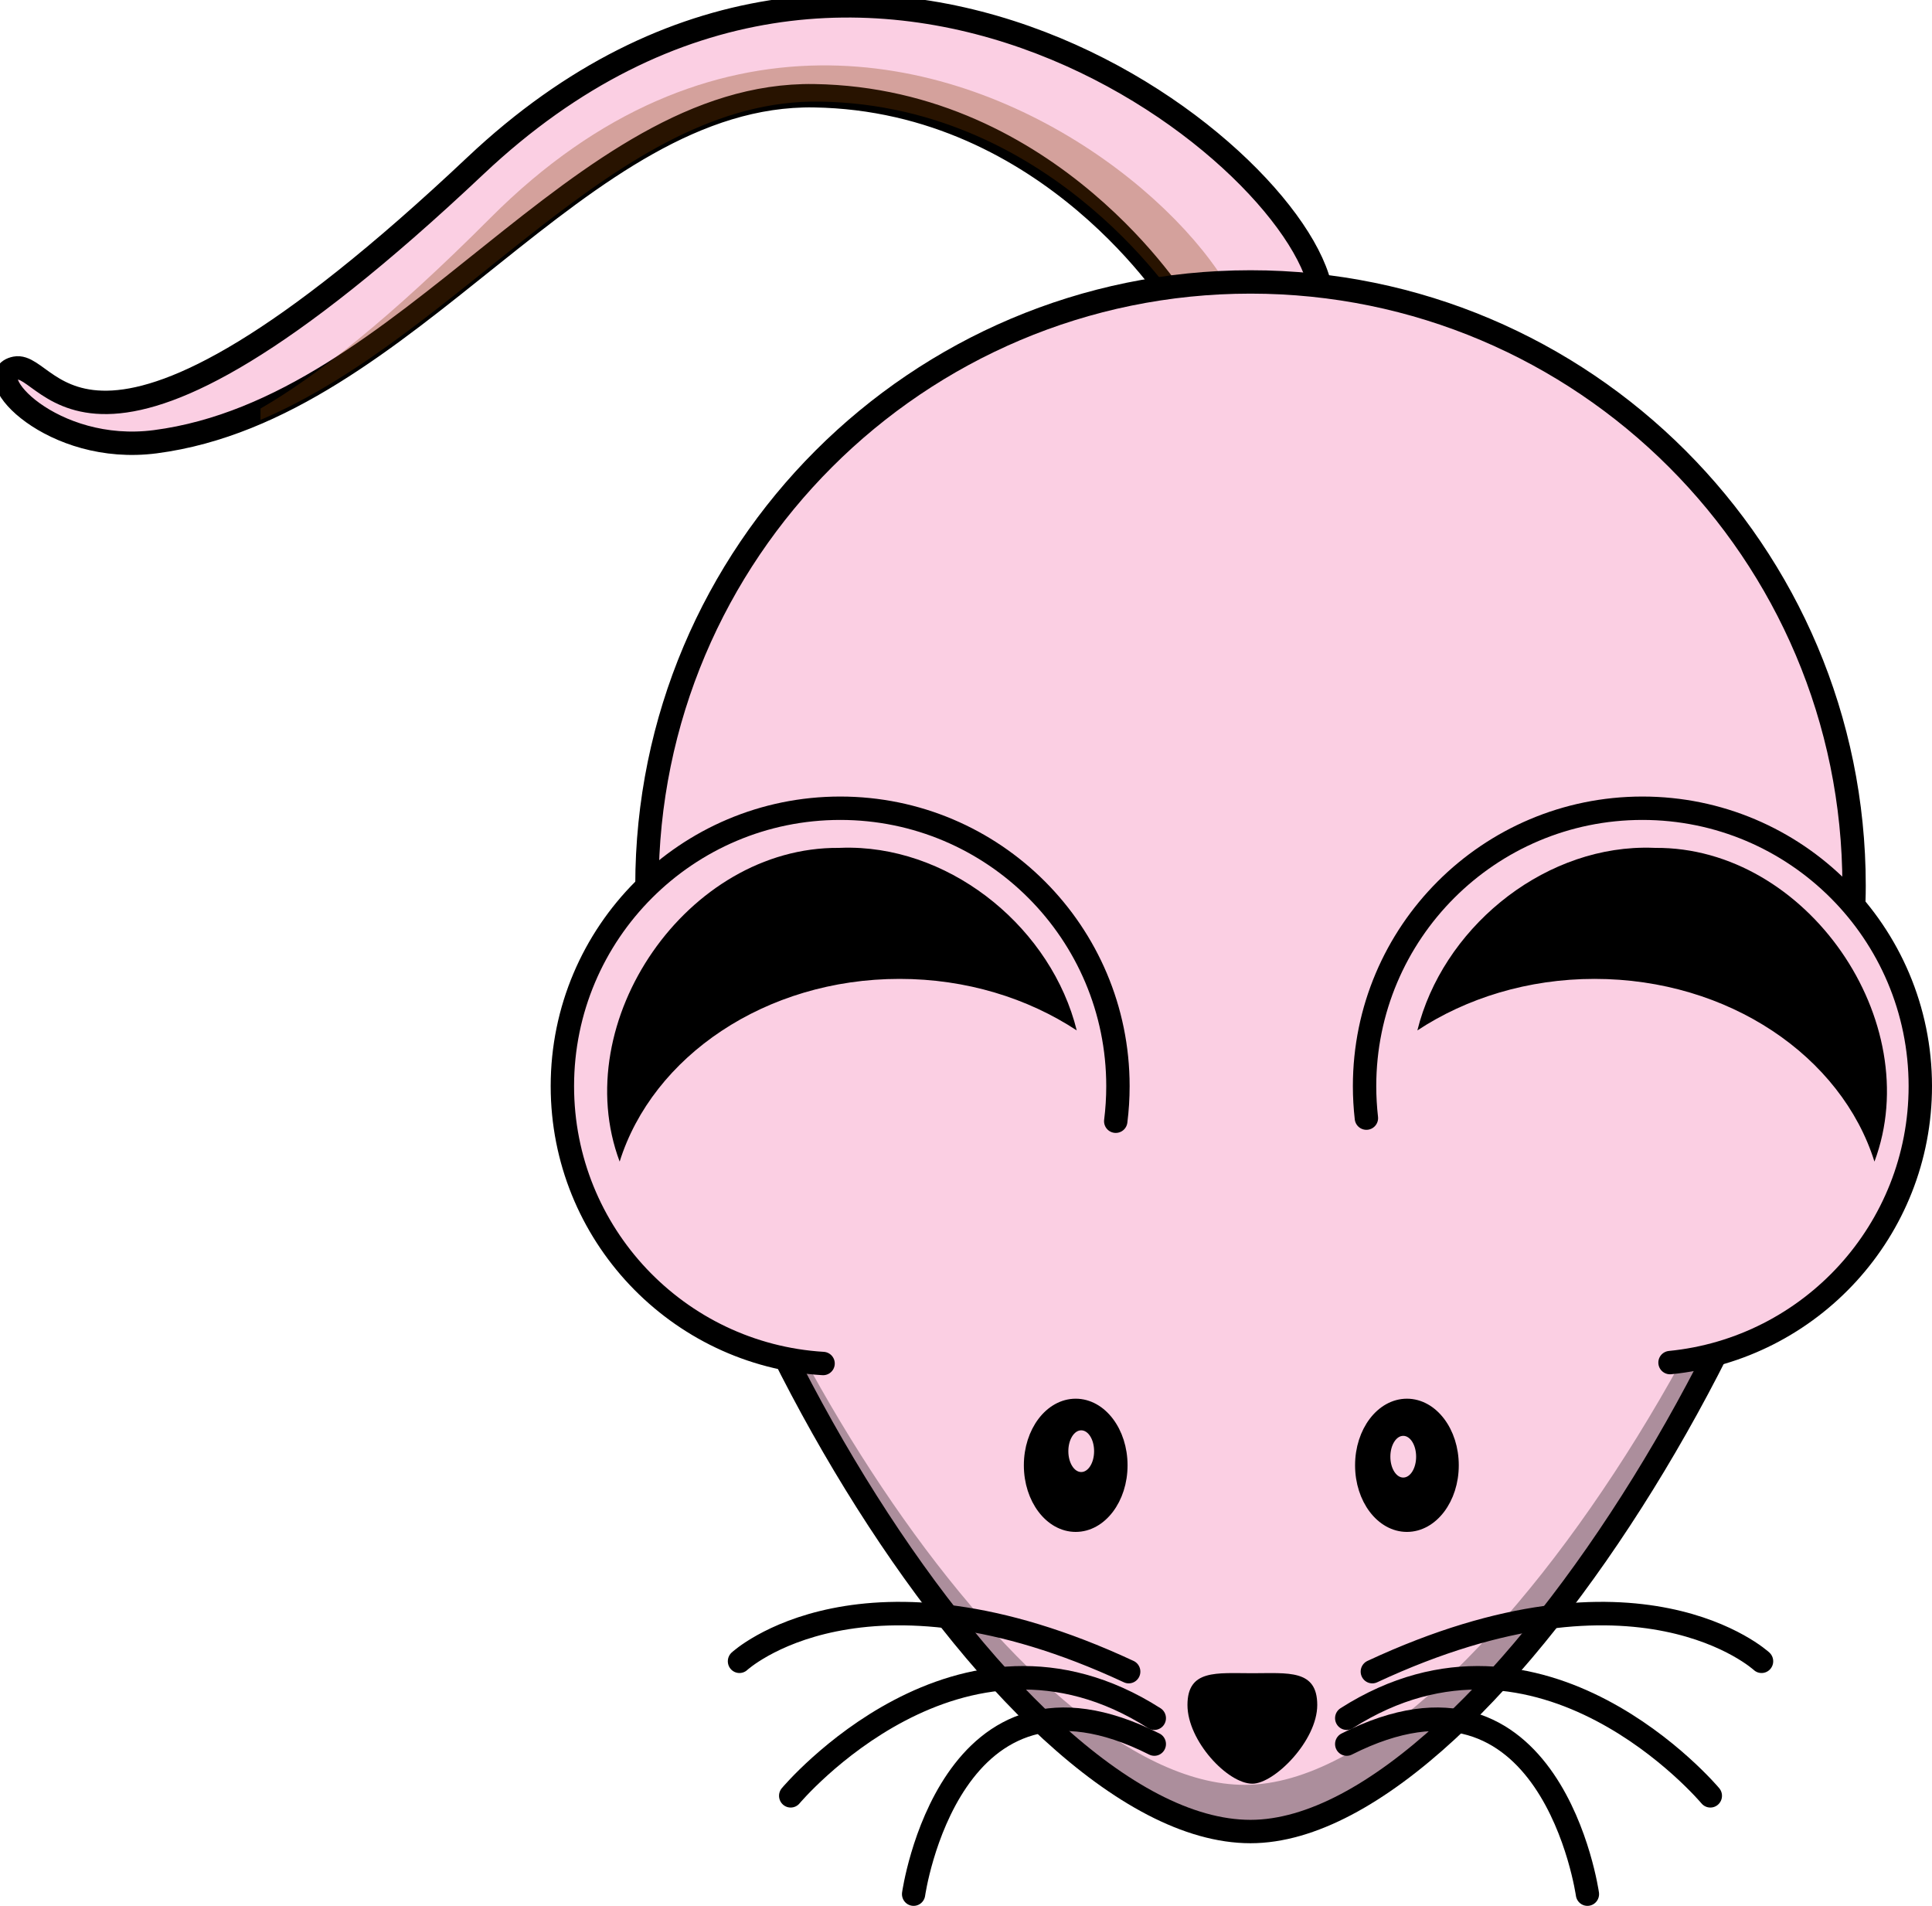
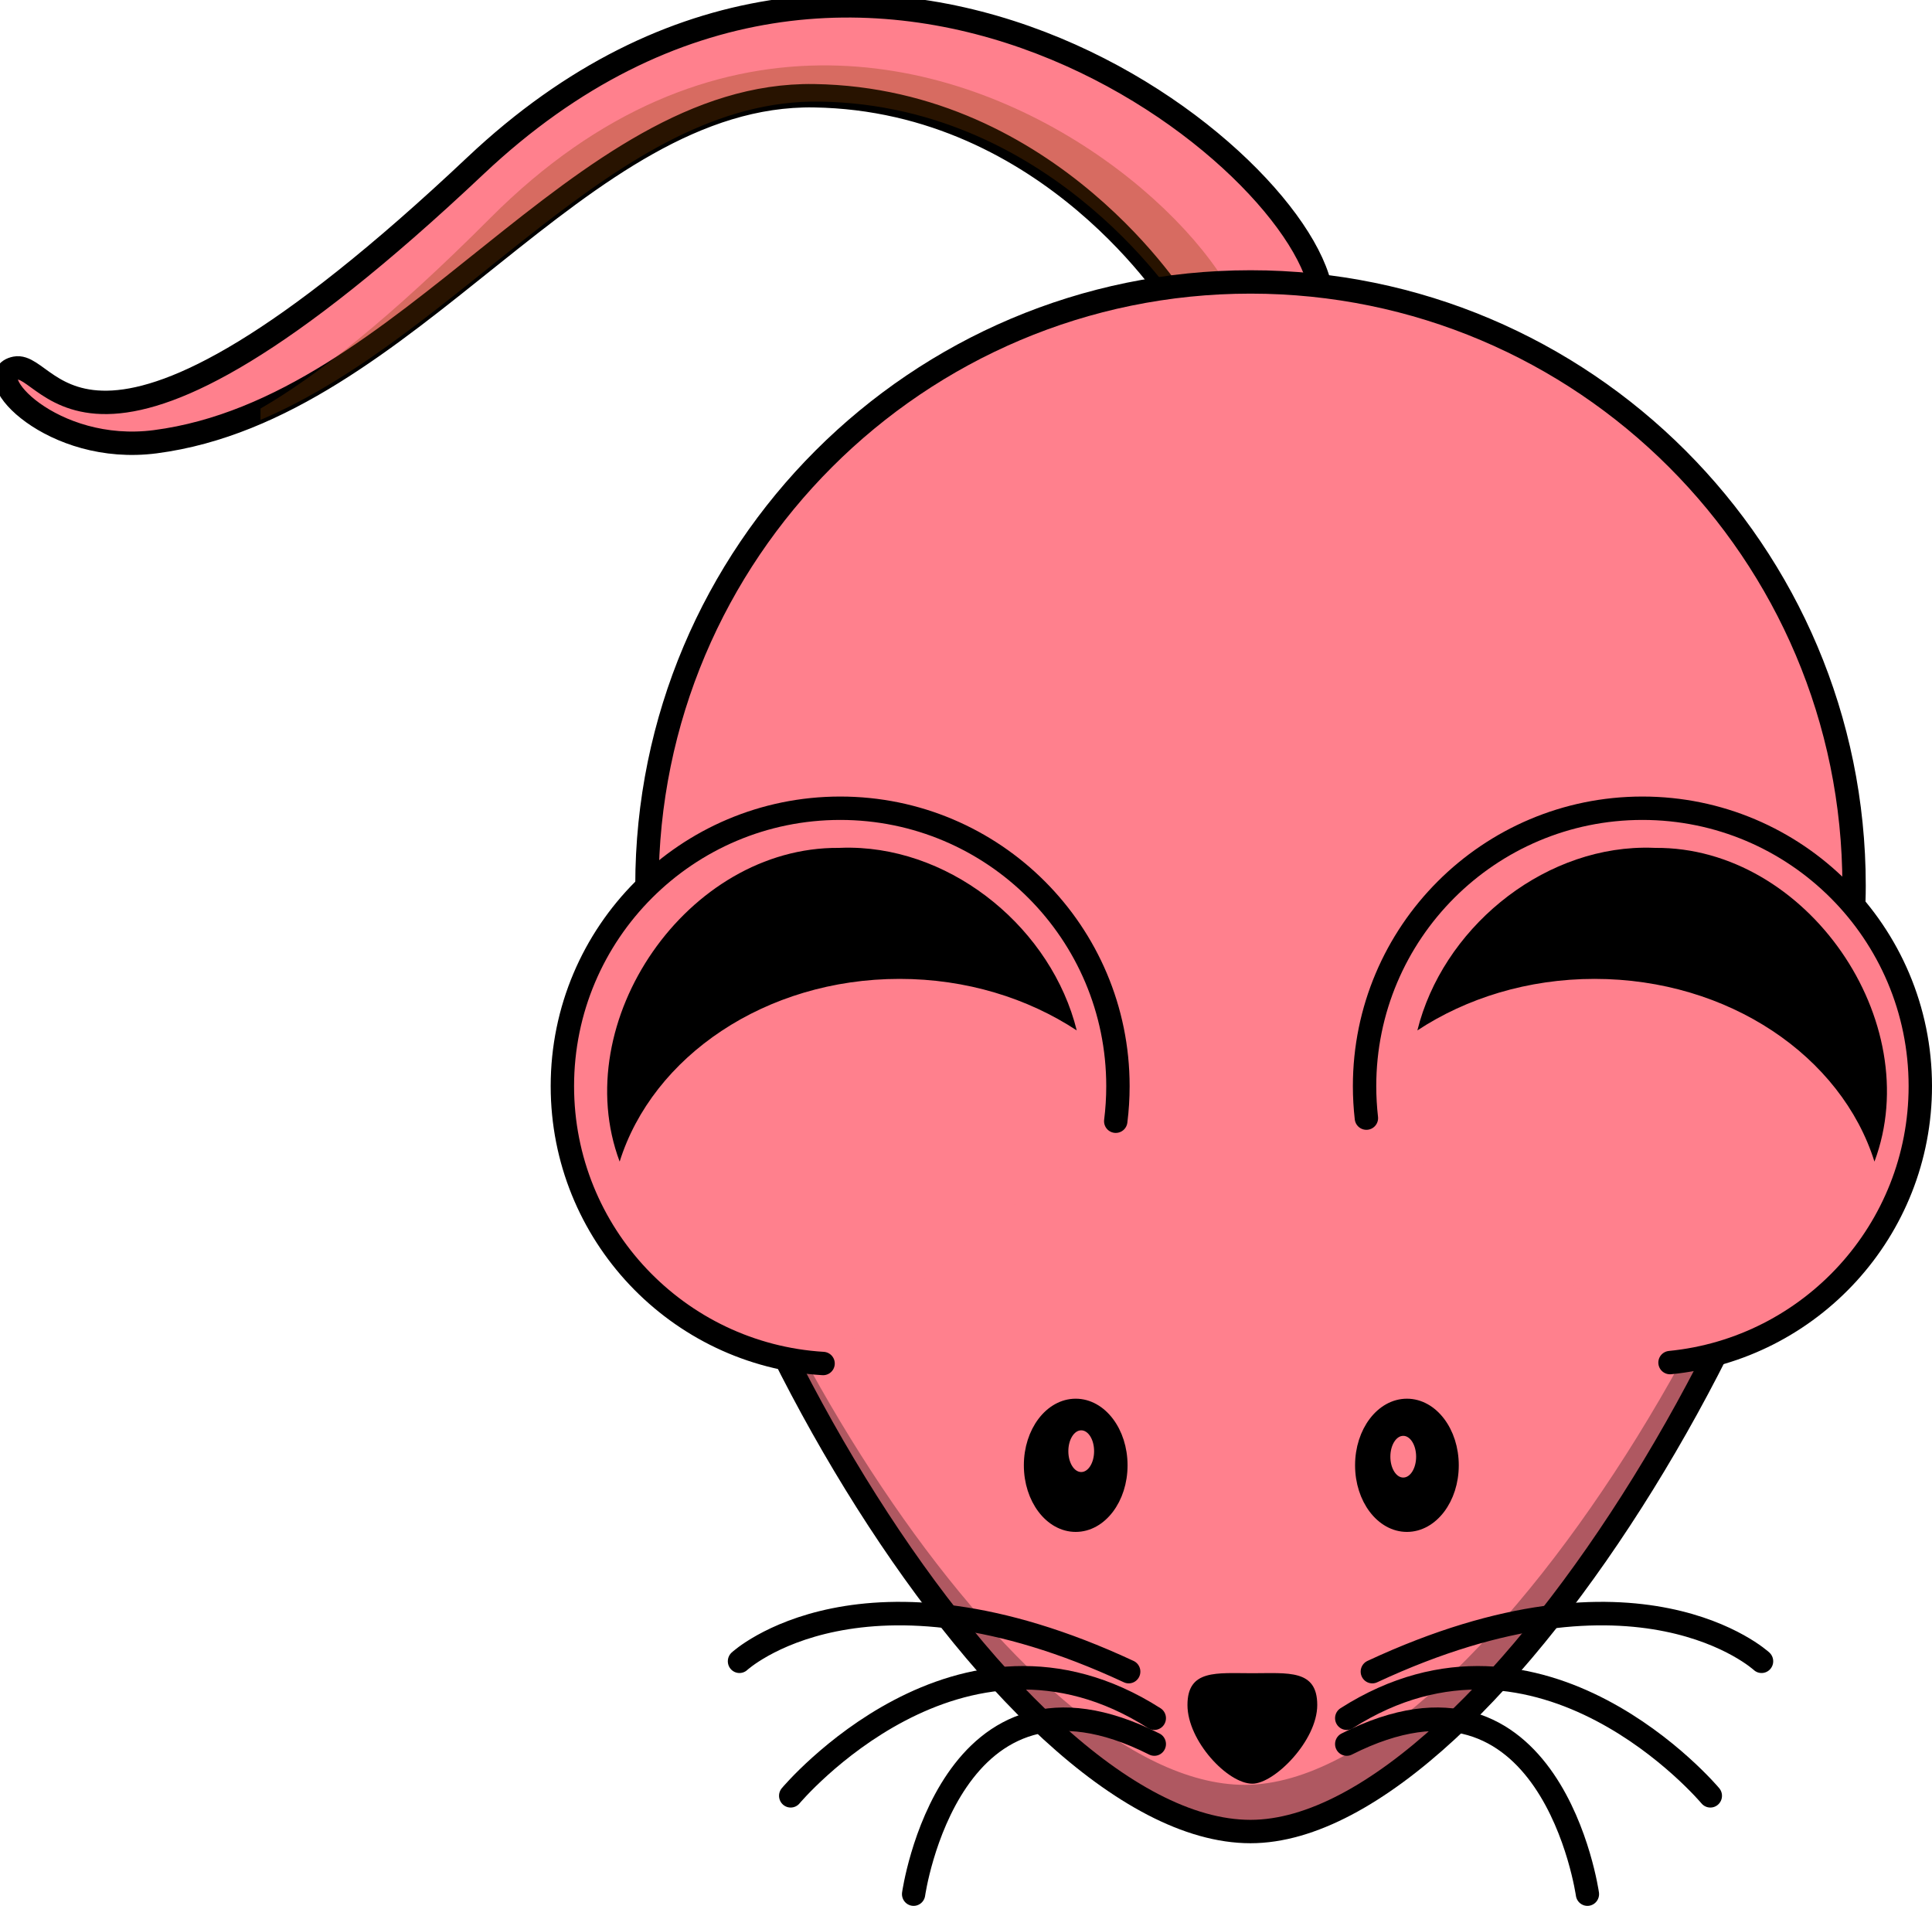
<svg xmlns="http://www.w3.org/2000/svg" width="330.479" height="325.951">
  <g>
-     <path fill="#FBCFE3" fill-rule="evenodd" stroke="#000000" stroke-width="4" stroke-miterlimit="4" id="path3264" d="m226.127,50.998c-1.889,-23.292 -78.061,-85.615 -144.79,-22.663c-66.729,62.952 -72.395,33.365 -78.69,34.624c-6.295,1.259 6.266,14.893 23.922,12.59c43.437,-5.666 72.395,-59.805 112.684,-59.175c40.598,0.634 62.323,35.883 62.323,35.883l24.551,-1.259z" />
+     <path fill="#FF808D" fill-rule="evenodd" stroke="#000000" stroke-width="4" stroke-miterlimit="4" id="path3264" d="m226.127,50.998c-1.889,-23.292 -78.061,-85.615 -144.79,-22.663c-66.729,62.952 -72.395,33.365 -78.69,34.624c-6.295,1.259 6.266,14.893 23.922,12.59c43.437,-5.666 72.395,-59.805 112.684,-59.175c40.598,0.634 62.323,35.883 62.323,35.883l24.551,-1.259z" />
    <path fill="#7f3f00" fill-opacity="0.314" fill-rule="evenodd" stroke-width="4" stroke-miterlimit="4" id="path2407" d="m140.188,11.188c-18.054,0.209 -37.59,7.32 -56.281,26.062c-17.21,17.257 -29.88,27.168 -39.344,32.625l0,1.938c34.528,-14.648 60.886,-54.981 95.688,-54.438c40.598,0.634 62.312,35.875 62.312,35.875l9.438,-0.469c-7.283,-16.49 -36.785,-41.999 -71.812,-41.594z" />
-     <path fill="#FBCFE3" fill-rule="nonzero" stroke="#000000" stroke-width="4" stroke-linecap="round" stroke-miterlimit="4" id="path2383" d="m317.149,151.462c0,56.989 -61.818,161.787 -103.242,161.787c-42.585,0 -103.242,-104.798 -103.242,-161.787c0,-56.989 46.252,-103.242 103.242,-103.242c56.989,0 103.242,46.252 103.242,103.242z" />
+     <path fill="#FF808D" fill-rule="nonzero" stroke="#000000" stroke-width="4" stroke-linecap="round" stroke-miterlimit="4" id="path2383" d="m317.149,151.462c0,56.989 -61.818,161.787 -103.242,161.787c-42.585,0 -103.242,-104.798 -103.242,-161.787c0,-56.989 46.252,-103.242 103.242,-103.242c56.989,0 103.242,46.252 103.242,103.242z" />
    <path fill="#000000" fill-opacity="0.314" fill-rule="nonzero" stroke-width="4" stroke-linecap="round" stroke-miterlimit="4" id="path3397" d="m315.761,134.607c0.248,2.919 0.375,5.861 0.375,8.844c0,56.989 -61.795,161.813 -103.219,161.813c-38.84,-0 -92.731,-87.18 -101.906,-145.75c5.111,58.247 62.258,153.75 102.906,153.75c41.424,0 103.219,-104.823 103.219,-161.813c0,-5.739 -0.473,-11.359 -1.375,-16.844z" />
-     <path fill="#FBCFE3" fill-rule="nonzero" stroke="#000000" stroke-width="4" stroke-linecap="round" stroke-miterlimit="4" id="path2386" d="m285.667,233.045c24.03,-2.365 42.813,-22.633 42.812,-47.281c0,-26.236 -21.295,-47.531 -47.531,-47.531c-26.236,0 -47.531,21.295 -47.531,47.531c0,1.844 0.108,3.679 0.312,5.469" />
-     <path fill="#FBCFE3" fill-rule="nonzero" stroke="#000000" stroke-width="4" stroke-linecap="round" stroke-miterlimit="4" id="path2388" d="m190.854,191.764c0.247,-1.962 0.375,-3.972 0.375,-6c0,-26.236 -21.264,-47.531 -47.5,-47.531c-26.236,0 -47.531,21.295 -47.531,47.531c0,25.256 19.714,45.929 44.594,47.438" />
+     <path fill="#FF808D" fill-rule="nonzero" stroke="#000000" stroke-width="4" stroke-linecap="round" stroke-miterlimit="4" id="path2386" d="m285.667,233.045c24.03,-2.365 42.813,-22.633 42.812,-47.281c0,-26.236 -21.295,-47.531 -47.531,-47.531c-26.236,0 -47.531,21.295 -47.531,47.531c0,1.844 0.108,3.679 0.312,5.469" />
+     <path fill="#FF808D" fill-rule="nonzero" stroke="#000000" stroke-width="4" stroke-linecap="round" stroke-miterlimit="4" id="path2388" d="m190.854,191.764c0.247,-1.962 0.375,-3.972 0.375,-6c0,-26.236 -21.264,-47.531 -47.5,-47.531c-26.236,0 -47.531,21.295 -47.531,47.531c0,25.256 19.714,45.929 44.594,47.438" />
    <path fill="#000000" fill-rule="nonzero" stroke-width="2" stroke-linecap="round" stroke-miterlimit="4" id="path2390" d="m225.322,291.604c0,6.127 -7.334,13.462 -11.1,13.462c-4.238,0 -11.1,-7.335 -11.1,-13.462c0,-6.127 4.973,-5.432 11.1,-5.432c6.127,0 11.1,-0.695 11.1,5.432z" />
    <path fill="#000000" fill-rule="nonzero" stroke="#000000" stroke-width="2" stroke-linecap="round" stroke-miterlimit="4" id="path2397" d="m191.874,250.612c0.002,5.738 -3.522,10.392 -7.869,10.392c-4.347,0 -7.871,-4.653 -7.869,-10.392c-0.002,-5.738 3.522,-10.392 7.869,-10.392c4.347,0 7.871,4.653 7.869,10.392z" />
    <path fill="#000000" fill-rule="nonzero" stroke="#000000" stroke-width="2" stroke-linecap="round" stroke-miterlimit="4" id="path2399" d="m248.531,250.612c0.002,5.738 -3.522,10.392 -7.869,10.392c-4.347,0 -7.871,-4.653 -7.869,-10.392c-0.002,-5.738 3.522,-10.392 7.869,-10.392c4.347,0 7.871,4.653 7.869,10.392z" />
-     <path fill="#FBCFE3" fill-rule="nonzero" stroke-width="2" stroke-linecap="round" stroke-miterlimit="4" id="path2401" d="m187.152,248.197c0.001,1.97 -0.986,3.567 -2.203,3.567c-1.217,0 -2.204,-1.598 -2.203,-3.567c-0.001,-1.97 0.986,-3.567 2.203,-3.567c1.217,0 2.204,1.598 2.203,3.567l0,0z" />
-     <path fill="#FBCFE3" fill-rule="nonzero" stroke-width="2" stroke-linecap="round" stroke-miterlimit="4" id="path2403" d="m242.236,249.141c0.001,1.97 -0.986,3.567 -2.203,3.567c-1.217,0 -2.204,-1.598 -2.203,-3.567c-0.001,-1.97 0.986,-3.567 2.203,-3.567c1.217,0 2.204,1.598 2.203,3.567l0,0z" />
+     <path fill="#FF808D" fill-rule="nonzero" stroke-width="2" stroke-linecap="round" stroke-miterlimit="4" id="path2401" d="m187.152,248.197c0.001,1.97 -0.986,3.567 -2.203,3.567c-1.217,0 -2.204,-1.598 -2.203,-3.567c-0.001,-1.97 0.986,-3.567 2.203,-3.567c1.217,0 2.204,1.598 2.203,3.567l0,0z" />
+     <path fill="#FF808D" fill-rule="nonzero" stroke-width="2" stroke-linecap="round" stroke-miterlimit="4" id="path2403" d="m242.236,249.141c0.001,1.97 -0.986,3.567 -2.203,3.567c-1.217,0 -2.204,-1.598 -2.203,-3.567c-0.001,-1.97 0.986,-3.567 2.203,-3.567c1.217,0 2.204,1.598 2.203,3.567l0,0z" />
    <path fill="#000000" fill-rule="nonzero" stroke-width="2" stroke-linecap="round" stroke-miterlimit="4" id="path2427" d="m281.073,144.982c-17.83,0.251 -34.358,14.095 -38.625,31.25c8.381,-5.513 18.898,-8.812 30.312,-8.812c22.94,-0 42.241,13.271 47.875,31.25c8.972,-23.957 -11.562,-53.861 -37.5,-53.656c-0.69,-0.031 -1.375,-0.041 -2.062,-0.031z" />
    <g stroke="#000000" stroke-width="2.86" stroke-linecap="round" stroke-miterlimit="4" id="g3221" transform="matrix(1.39174,0,0,1.405821,-239.2465,-659.8846)">
      <path fill="none" fill-opacity="0.75" fill-rule="evenodd" stroke="#000000" stroke-width="2.86" stroke-linecap="round" stroke-miterlimit="4" id="path2445" d="m340.571,672.761c32.735,-15.109 47.844,-1.259 47.844,-1.259" />
      <path fill="none" fill-opacity="0.75" fill-rule="evenodd" stroke="#000000" stroke-width="2.86" stroke-linecap="round" stroke-miterlimit="4" id="path2447" d="m337.424,678.426c23.922,-15.109 44.696,9.443 44.696,9.443" />
      <path fill="none" fill-opacity="0.75" fill-rule="evenodd" stroke="#000000" stroke-width="2.86" stroke-linecap="round" stroke-miterlimit="4" id="path2449" d="m337.424,681.574c25.181,-12.59 29.588,18.256 29.588,18.256" />
    </g>
    <g stroke="#000000" stroke-width="2.86" stroke-linecap="round" stroke-miterlimit="4" id="g3384" transform="matrix(-1.39174,0,0,1.405821,667.0608,-659.8846)">
      <path fill="none" fill-opacity="0.75" fill-rule="evenodd" stroke="#000000" stroke-width="2.86" stroke-linecap="round" stroke-miterlimit="4" id="path3386" d="m340.571,672.761c32.735,-15.109 47.844,-1.259 47.844,-1.259" />
      <path fill="none" fill-opacity="0.75" fill-rule="evenodd" stroke="#000000" stroke-width="2.86" stroke-linecap="round" stroke-miterlimit="4" id="path3388" d="m337.424,678.426c23.922,-15.109 44.696,9.443 44.696,9.443" />
      <path fill="none" fill-opacity="0.75" fill-rule="evenodd" stroke="#000000" stroke-width="2.86" stroke-linecap="round" stroke-miterlimit="4" id="path3390" d="m337.424,681.574c25.181,-12.59 29.588,18.256 29.588,18.256" />
    </g>
    <path fill="#000000" fill-rule="nonzero" stroke-width="2" stroke-linecap="round" stroke-miterlimit="4" id="path3405" d="m145.558,144.982c17.83,0.251 34.358,14.095 38.625,31.25c-8.381,-5.513 -18.898,-8.812 -30.312,-8.812c-22.94,-0 -42.241,13.271 -47.875,31.25c-8.972,-23.957 11.562,-53.861 37.5,-53.656c0.69,-0.031 1.375,-0.041 2.062,-0.031z" />
  </g>
</svg>
